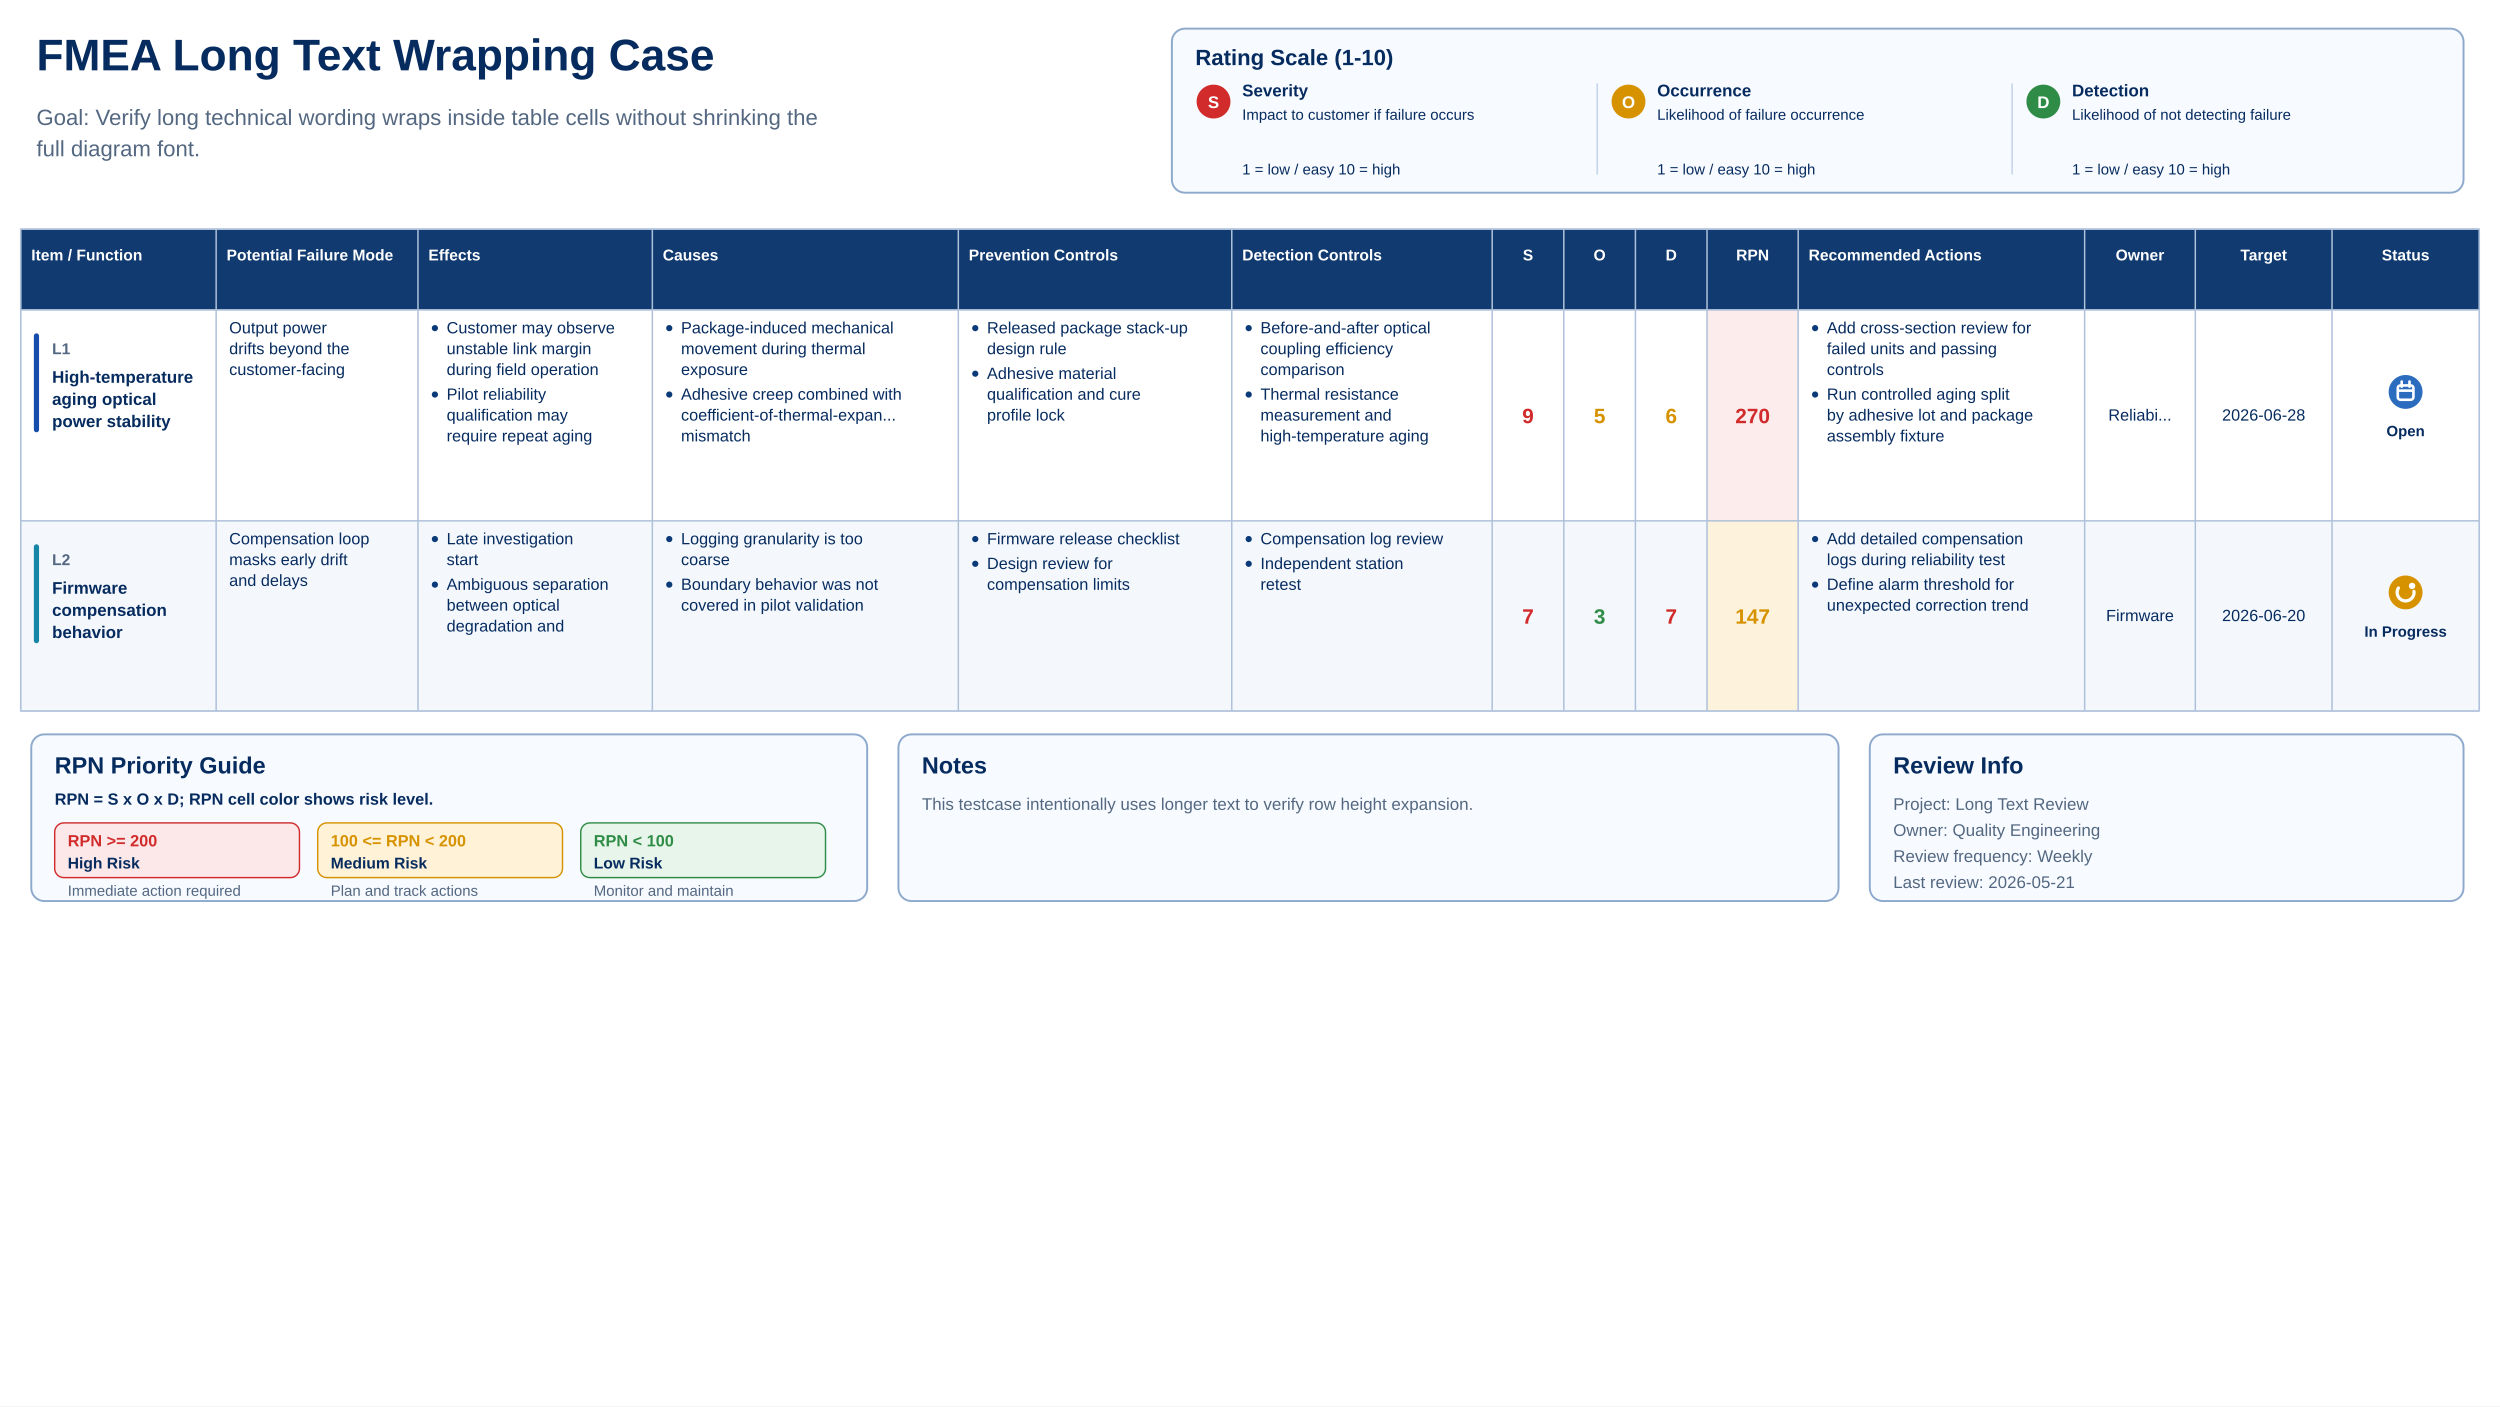
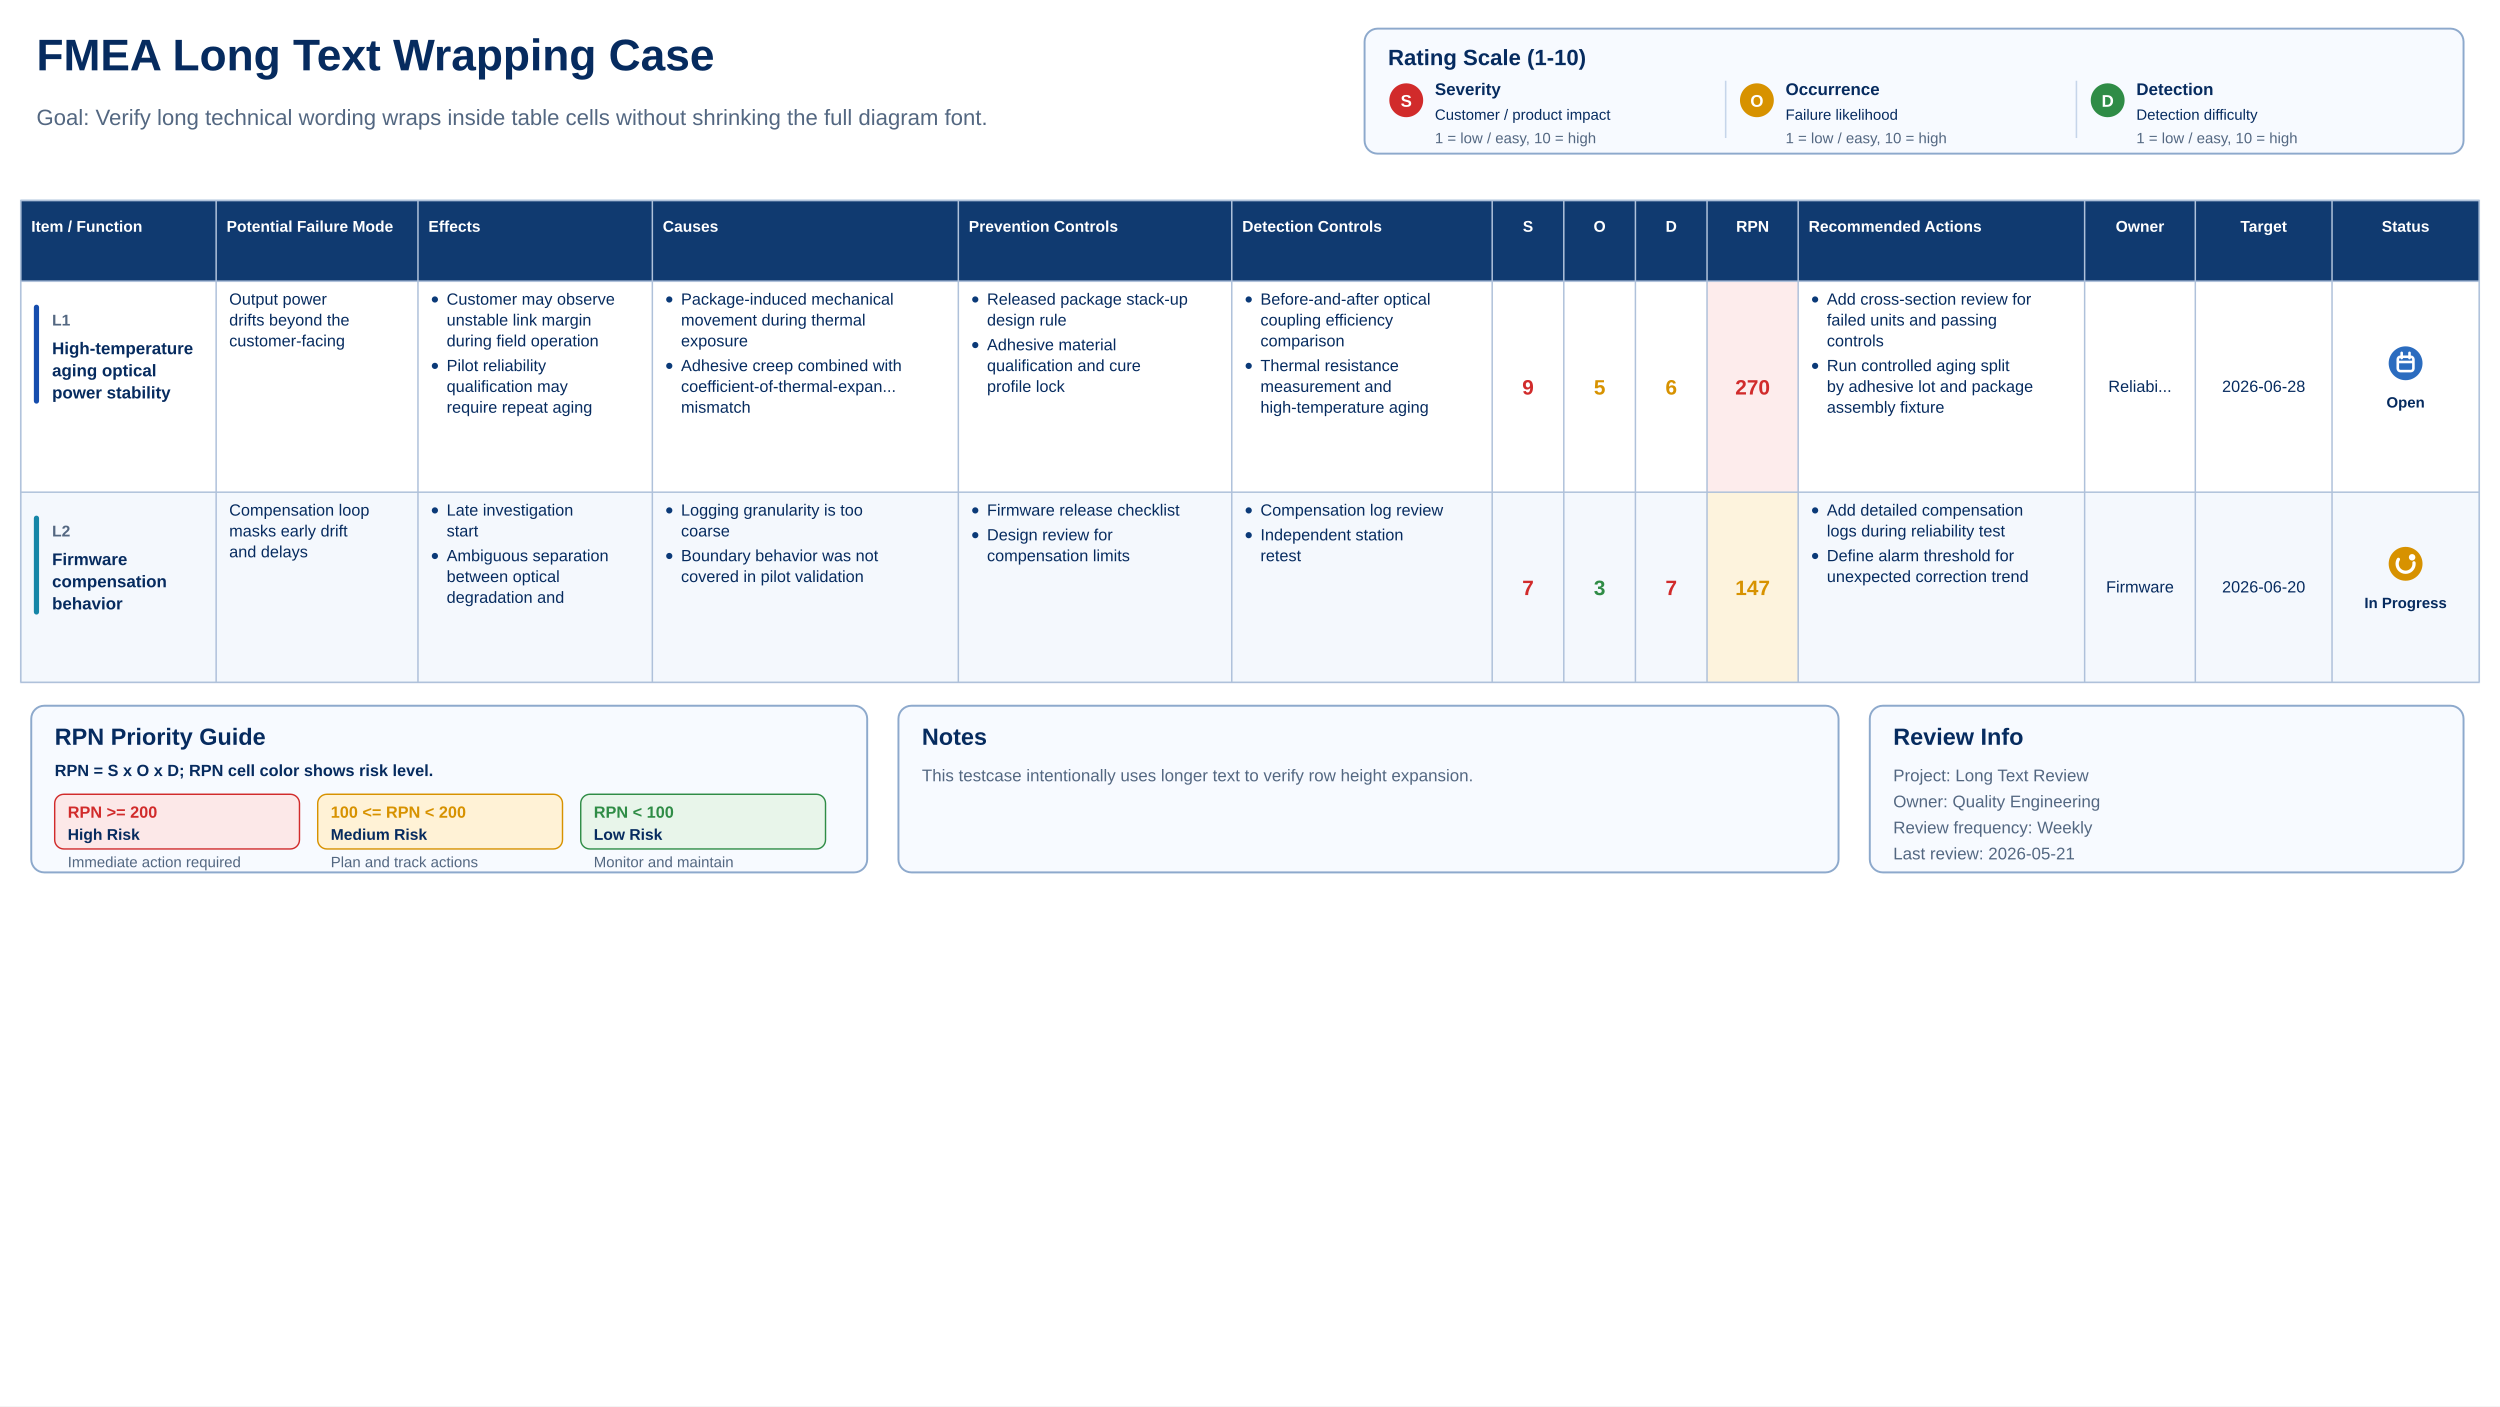
<svg xmlns="http://www.w3.org/2000/svg" width="1920" height="1080" viewBox="0 0 1920 1080" role="img" aria-label="FMEA table diagram">
  <rect width="1920" height="1080" fill="#FFFFFF" />
  <g id="fmea-table" font-family="Arial" fill="#062B5F">
    <text x="28" y="54" font-size="34" font-weight="700">FMEA Long Text Wrapping Case</text>
-     <text x="28" y="96" font-size="17" fill="#536781">Goal: Verify long technical wording wraps inside table cells without shrinking the</text>
-     <text x="28" y="120" font-size="17" fill="#536781">full diagram font.</text>
+     <text x="28" y="96" font-size="17" fill="#536781">Goal: Verify long technical wording wraps inside table cells without shrinking the full diagram font.</text>
    <g id="fmea-rating-scale" class="fmea-panel">
-       <rect x="900" y="22" width="992" height="126" rx="10" fill="#F7FAFF" stroke="#8DA9CC" stroke-width="1.5" />
-       <text x="918" y="50" font-size="17" font-weight="700">Rating Scale (1-10)</text>
-       <circle cx="932.0" cy="78" r="13" fill="#D12B2B" />
-       <text x="932.0" y="83" font-size="13" font-weight="700" text-anchor="middle" fill="#FFFFFF">S</text>
-       <text x="954.0" y="74" font-size="13" font-weight="700">Severity</text>
-       <text x="954.0" y="92.0" font-size="11.5" font-weight="400" fill="#062B5F" text-anchor="start">Impact to customer if failure occurs</text>
-       <text x="954.0" y="134" font-size="11.5" fill="#062B5F">1 = low / easy    10 = high</text>
-       <line x1="1226.7" y1="64" x2="1226.7" y2="134" stroke="#C6D5EA" stroke-width="1.2" />
-       <circle cx="1250.7" cy="78" r="13" fill="#D79200" />
-       <text x="1250.7" y="83" font-size="13" font-weight="700" text-anchor="middle" fill="#FFFFFF">O</text>
-       <text x="1272.7" y="74" font-size="13" font-weight="700">Occurrence</text>
-       <text x="1272.7" y="92.0" font-size="11.5" font-weight="400" fill="#062B5F" text-anchor="start">Likelihood of failure occurrence</text>
-       <text x="1272.7" y="134" font-size="11.5" fill="#062B5F">1 = low / easy    10 = high</text>
-       <line x1="1545.3" y1="64" x2="1545.3" y2="134" stroke="#C6D5EA" stroke-width="1.2" />
-       <circle cx="1569.3" cy="78" r="13" fill="#2F8C46" />
-       <text x="1569.3" y="83" font-size="13" font-weight="700" text-anchor="middle" fill="#FFFFFF">D</text>
-       <text x="1591.3" y="74" font-size="13" font-weight="700">Detection</text>
-       <text x="1591.3" y="92.0" font-size="11.5" font-weight="400" fill="#062B5F" text-anchor="start">Likelihood of not detecting failure</text>
-       <text x="1591.3" y="134" font-size="11.5" fill="#062B5F">1 = low / easy    10 = high</text>
+       <rect x="1048" y="22" width="844" height="96" rx="10" fill="#F7FAFF" stroke="#8DA9CC" stroke-width="1.5" />
+       <text x="1066" y="50" font-size="17" font-weight="700">Rating Scale (1-10)</text>
+       <circle cx="1080.0" cy="77" r="13" fill="#D12B2B" />
+       <text x="1080.0" y="82" font-size="13" font-weight="700" text-anchor="middle" fill="#FFFFFF">S</text>
+       <text x="1102.0" y="73" font-size="13" font-weight="700">Severity</text>
+       <text x="1102.0" y="92" font-size="11.5" fill="#062B5F">Customer / product impact</text>
+       <text x="1102.0" y="110" font-size="11.5" fill="#536781">1 = low / easy, 10 = high</text>
+       <line x1="1325.3" y1="62" x2="1325.3" y2="106" stroke="#C6D5EA" stroke-width="1.2" />
+       <circle cx="1349.3" cy="77" r="13" fill="#D79200" />
+       <text x="1349.3" y="82" font-size="13" font-weight="700" text-anchor="middle" fill="#FFFFFF">O</text>
+       <text x="1371.3" y="73" font-size="13" font-weight="700">Occurrence</text>
+       <text x="1371.3" y="92" font-size="11.5" fill="#062B5F">Failure likelihood</text>
+       <text x="1371.3" y="110" font-size="11.5" fill="#536781">1 = low / easy, 10 = high</text>
+       <line x1="1594.7" y1="62" x2="1594.7" y2="106" stroke="#C6D5EA" stroke-width="1.2" />
+       <circle cx="1618.7" cy="77" r="13" fill="#2F8C46" />
+       <text x="1618.7" y="82" font-size="13" font-weight="700" text-anchor="middle" fill="#FFFFFF">D</text>
+       <text x="1640.7" y="73" font-size="13" font-weight="700">Detection</text>
+       <text x="1640.7" y="92" font-size="11.5" fill="#062B5F">Detection difficulty</text>
+       <text x="1640.7" y="110" font-size="11.5" fill="#536781">1 = low / easy, 10 = high</text>
    </g>
    <g id="fmea-main-table" class="fmea-main-table">
-       <rect x="16" y="176" width="1888" height="370" fill="#FFFFFF" stroke="#C6D5EA" stroke-width="1.4" />
-       <rect x="16" y="176" width="1888" height="62" fill="#103A70" />
-       <text x="24.0" y="200.0" font-size="12" font-weight="700" fill="#FFFFFF" text-anchor="start">Item / Function</text>
-       <text x="174.0" y="200.0" font-size="12" font-weight="700" fill="#FFFFFF" text-anchor="start">Potential Failure Mode</text>
-       <text x="329.0" y="200.0" font-size="12" font-weight="700" fill="#FFFFFF" text-anchor="start">Effects</text>
-       <text x="509.0" y="200.0" font-size="12" font-weight="700" fill="#FFFFFF" text-anchor="start">Causes</text>
-       <text x="744.0" y="200.0" font-size="12" font-weight="700" fill="#FFFFFF" text-anchor="start">Prevention Controls</text>
-       <text x="954.0" y="200.0" font-size="12" font-weight="700" fill="#FFFFFF" text-anchor="start">Detection Controls</text>
-       <text x="1173.5" y="200.0" font-size="12" font-weight="700" fill="#FFFFFF" text-anchor="middle">S</text>
-       <text x="1228.5" y="200.0" font-size="12" font-weight="700" fill="#FFFFFF" text-anchor="middle">O</text>
-       <text x="1283.5" y="200.0" font-size="12" font-weight="700" fill="#FFFFFF" text-anchor="middle">D</text>
-       <text x="1346.0" y="200.0" font-size="12" font-weight="700" fill="#FFFFFF" text-anchor="middle">RPN</text>
-       <text x="1389.0" y="200.0" font-size="12" font-weight="700" fill="#FFFFFF" text-anchor="start">Recommended Actions</text>
-       <text x="1643.5" y="200.0" font-size="12" font-weight="700" fill="#FFFFFF" text-anchor="middle">Owner</text>
-       <text x="1738.5" y="200.0" font-size="12" font-weight="700" fill="#FFFFFF" text-anchor="middle">Target</text>
-       <text x="1847.5" y="200.0" font-size="12" font-weight="700" fill="#FFFFFF" text-anchor="middle">Status</text>
-       <rect x="16" y="238" width="1888" height="162" fill="#FFFFFF" />
-       <rect x="26" y="256" width="4" height="76" rx="2" fill="#164DAD" />
-       <text x="40" y="272" font-size="12" fill="#536781" font-weight="700">L1</text>
-       <text x="40" y="294" font-size="13" fill="#062B5F" font-weight="700">High-temperature</text>
-       <text x="40" y="311" font-size="13" fill="#062B5F" font-weight="700">aging optical</text>
-       <text x="40" y="328" font-size="13" fill="#062B5F" font-weight="700">power stability</text>
-       <text x="176.0" y="256.0" font-size="12.5" fill="#062B5F">Output power</text>
-       <text x="176.0" y="272.0" font-size="12.5" fill="#062B5F">drifts beyond the</text>
-       <text x="176.0" y="288.0" font-size="12.5" fill="#062B5F">customer-facing</text>
-       <circle cx="334" cy="252" r="2.4" fill="#0B3A78" />
-       <text x="343.0" y="256.0" font-size="12.5" fill="#062B5F">Customer may observe</text>
-       <text x="343.0" y="272.0" font-size="12.5" fill="#062B5F">unstable link margin</text>
-       <text x="343.0" y="288.0" font-size="12.5" fill="#062B5F">during field operation</text>
-       <circle cx="334" cy="303" r="2.4" fill="#0B3A78" />
-       <text x="343.0" y="307.0" font-size="12.5" fill="#062B5F">Pilot reliability</text>
-       <text x="343.0" y="323.0" font-size="12.5" fill="#062B5F">qualification may</text>
-       <text x="343.0" y="339.0" font-size="12.5" fill="#062B5F">require repeat aging</text>
-       <circle cx="514" cy="252" r="2.4" fill="#0B3A78" />
-       <text x="523.0" y="256.0" font-size="12.5" fill="#062B5F">Package-induced mechanical</text>
-       <text x="523.0" y="272.0" font-size="12.5" fill="#062B5F">movement during thermal</text>
-       <text x="523.0" y="288.0" font-size="12.5" fill="#062B5F">exposure</text>
-       <circle cx="514" cy="303" r="2.4" fill="#0B3A78" />
-       <text x="523.0" y="307.0" font-size="12.5" fill="#062B5F">Adhesive creep combined with</text>
-       <text x="523.0" y="323.0" font-size="12.5" fill="#062B5F">coefficient-of-thermal-expan...</text>
-       <text x="523.0" y="339.0" font-size="12.5" fill="#062B5F">mismatch</text>
-       <circle cx="749" cy="252" r="2.4" fill="#0B3A78" />
-       <text x="758.0" y="256.0" font-size="12.5" fill="#062B5F">Released package stack-up</text>
-       <text x="758.0" y="272.0" font-size="12.5" fill="#062B5F">design rule</text>
-       <circle cx="749" cy="287" r="2.4" fill="#0B3A78" />
-       <text x="758.0" y="291.0" font-size="12.5" fill="#062B5F">Adhesive material</text>
-       <text x="758.0" y="307.0" font-size="12.5" fill="#062B5F">qualification and cure</text>
-       <text x="758.0" y="323.0" font-size="12.5" fill="#062B5F">profile lock</text>
-       <circle cx="959" cy="252" r="2.4" fill="#0B3A78" />
-       <text x="968.0" y="256.0" font-size="12.5" fill="#062B5F">Before-and-after optical</text>
-       <text x="968.0" y="272.0" font-size="12.5" fill="#062B5F">coupling efficiency</text>
-       <text x="968.0" y="288.0" font-size="12.5" fill="#062B5F">comparison</text>
-       <circle cx="959" cy="303" r="2.4" fill="#0B3A78" />
-       <text x="968.0" y="307.0" font-size="12.5" fill="#062B5F">Thermal resistance</text>
-       <text x="968.0" y="323.0" font-size="12.5" fill="#062B5F">measurement and</text>
-       <text x="968.0" y="339.0" font-size="12.5" fill="#062B5F">high-temperature aging</text>
-       <text class="fmea-score-cell" data-score="9" x="1173.5" y="325.0" font-size="16" font-weight="700" text-anchor="middle" fill="#D12B2B">9</text>
-       <text class="fmea-score-cell" data-score="5" x="1228.5" y="325.0" font-size="16" font-weight="700" text-anchor="middle" fill="#D79200">5</text>
-       <text class="fmea-score-cell" data-score="6" x="1283.5" y="325.0" font-size="16" font-weight="700" text-anchor="middle" fill="#D79200">6</text>
-       <rect class="fmea-risk-cell" data-risk-level="high" data-rpn="270" x="1311" y="238" width="70" height="162" fill="#FCE8E8" opacity="0.82" />
-       <text x="1346.0" y="325.0" font-size="16" font-weight="700" text-anchor="middle" fill="#D12B2B">270</text>
-       <circle cx="1394" cy="252" r="2.4" fill="#0B3A78" />
-       <text x="1403.0" y="256.0" font-size="12.5" fill="#062B5F">Add cross-section review for</text>
-       <text x="1403.0" y="272.0" font-size="12.5" fill="#062B5F">failed units and passing</text>
-       <text x="1403.0" y="288.0" font-size="12.5" fill="#062B5F">controls</text>
-       <circle cx="1394" cy="303" r="2.4" fill="#0B3A78" />
-       <text x="1403.0" y="307.0" font-size="12.5" fill="#062B5F">Run controlled aging split</text>
-       <text x="1403.0" y="323.0" font-size="12.5" fill="#062B5F">by adhesive lot and package</text>
-       <text x="1403.0" y="339.0" font-size="12.5" fill="#062B5F">assembly fixture</text>
-       <text x="1643.5" y="323.0" font-size="12.5" font-weight="500" fill="#062B5F" text-anchor="middle">Reliabi...</text>
-       <text x="1738.5" y="323.0" font-size="12.5" font-weight="500" fill="#062B5F" text-anchor="middle">2026-06-28</text>
+       <rect x="16" y="154" width="1888" height="370" fill="#FFFFFF" stroke="#C6D5EA" stroke-width="1.4" />
+       <rect x="16" y="154" width="1888" height="62" fill="#103A70" />
+       <text x="24.0" y="178.0" font-size="12" font-weight="700" fill="#FFFFFF" text-anchor="start">Item / Function</text>
+       <text x="174.0" y="178.0" font-size="12" font-weight="700" fill="#FFFFFF" text-anchor="start">Potential Failure Mode</text>
+       <text x="329.0" y="178.0" font-size="12" font-weight="700" fill="#FFFFFF" text-anchor="start">Effects</text>
+       <text x="509.0" y="178.0" font-size="12" font-weight="700" fill="#FFFFFF" text-anchor="start">Causes</text>
+       <text x="744.0" y="178.0" font-size="12" font-weight="700" fill="#FFFFFF" text-anchor="start">Prevention Controls</text>
+       <text x="954.0" y="178.0" font-size="12" font-weight="700" fill="#FFFFFF" text-anchor="start">Detection Controls</text>
+       <text x="1173.5" y="178.0" font-size="12" font-weight="700" fill="#FFFFFF" text-anchor="middle">S</text>
+       <text x="1228.5" y="178.0" font-size="12" font-weight="700" fill="#FFFFFF" text-anchor="middle">O</text>
+       <text x="1283.5" y="178.0" font-size="12" font-weight="700" fill="#FFFFFF" text-anchor="middle">D</text>
+       <text x="1346.0" y="178.0" font-size="12" font-weight="700" fill="#FFFFFF" text-anchor="middle">RPN</text>
+       <text x="1389.0" y="178.0" font-size="12" font-weight="700" fill="#FFFFFF" text-anchor="start">Recommended Actions</text>
+       <text x="1643.5" y="178.0" font-size="12" font-weight="700" fill="#FFFFFF" text-anchor="middle">Owner</text>
+       <text x="1738.5" y="178.0" font-size="12" font-weight="700" fill="#FFFFFF" text-anchor="middle">Target</text>
+       <text x="1847.5" y="178.0" font-size="12" font-weight="700" fill="#FFFFFF" text-anchor="middle">Status</text>
+       <rect x="16" y="216" width="1888" height="162" fill="#FFFFFF" />
+       <rect x="26" y="234" width="4" height="76" rx="2" fill="#164DAD" />
+       <text x="40" y="250" font-size="12" fill="#536781" font-weight="700">L1</text>
+       <text x="40" y="272" font-size="13" fill="#062B5F" font-weight="700">High-temperature</text>
+       <text x="40" y="289" font-size="13" fill="#062B5F" font-weight="700">aging optical</text>
+       <text x="40" y="306" font-size="13" fill="#062B5F" font-weight="700">power stability</text>
+       <text x="176.0" y="234.0" font-size="12.5" fill="#062B5F">Output power</text>
+       <text x="176.0" y="250.0" font-size="12.5" fill="#062B5F">drifts beyond the</text>
+       <text x="176.0" y="266.0" font-size="12.5" fill="#062B5F">customer-facing</text>
+       <circle cx="334" cy="230" r="2.4" fill="#0B3A78" />
+       <text x="343.0" y="234.0" font-size="12.5" fill="#062B5F">Customer may observe</text>
+       <text x="343.0" y="250.0" font-size="12.5" fill="#062B5F">unstable link margin</text>
+       <text x="343.0" y="266.0" font-size="12.5" fill="#062B5F">during field operation</text>
+       <circle cx="334" cy="281" r="2.4" fill="#0B3A78" />
+       <text x="343.0" y="285.0" font-size="12.5" fill="#062B5F">Pilot reliability</text>
+       <text x="343.0" y="301.0" font-size="12.5" fill="#062B5F">qualification may</text>
+       <text x="343.0" y="317.0" font-size="12.5" fill="#062B5F">require repeat aging</text>
+       <circle cx="514" cy="230" r="2.4" fill="#0B3A78" />
+       <text x="523.0" y="234.0" font-size="12.5" fill="#062B5F">Package-induced mechanical</text>
+       <text x="523.0" y="250.0" font-size="12.5" fill="#062B5F">movement during thermal</text>
+       <text x="523.0" y="266.0" font-size="12.5" fill="#062B5F">exposure</text>
+       <circle cx="514" cy="281" r="2.4" fill="#0B3A78" />
+       <text x="523.0" y="285.0" font-size="12.5" fill="#062B5F">Adhesive creep combined with</text>
+       <text x="523.0" y="301.0" font-size="12.5" fill="#062B5F">coefficient-of-thermal-expan...</text>
+       <text x="523.0" y="317.0" font-size="12.5" fill="#062B5F">mismatch</text>
+       <circle cx="749" cy="230" r="2.4" fill="#0B3A78" />
+       <text x="758.0" y="234.0" font-size="12.5" fill="#062B5F">Released package stack-up</text>
+       <text x="758.0" y="250.0" font-size="12.5" fill="#062B5F">design rule</text>
+       <circle cx="749" cy="265" r="2.4" fill="#0B3A78" />
+       <text x="758.0" y="269.0" font-size="12.5" fill="#062B5F">Adhesive material</text>
+       <text x="758.0" y="285.0" font-size="12.5" fill="#062B5F">qualification and cure</text>
+       <text x="758.0" y="301.0" font-size="12.5" fill="#062B5F">profile lock</text>
+       <circle cx="959" cy="230" r="2.4" fill="#0B3A78" />
+       <text x="968.0" y="234.0" font-size="12.5" fill="#062B5F">Before-and-after optical</text>
+       <text x="968.0" y="250.0" font-size="12.5" fill="#062B5F">coupling efficiency</text>
+       <text x="968.0" y="266.0" font-size="12.5" fill="#062B5F">comparison</text>
+       <circle cx="959" cy="281" r="2.4" fill="#0B3A78" />
+       <text x="968.0" y="285.0" font-size="12.5" fill="#062B5F">Thermal resistance</text>
+       <text x="968.0" y="301.0" font-size="12.5" fill="#062B5F">measurement and</text>
+       <text x="968.0" y="317.0" font-size="12.5" fill="#062B5F">high-temperature aging</text>
+       <text class="fmea-score-cell" data-score="9" x="1173.5" y="303.0" font-size="16" font-weight="700" text-anchor="middle" fill="#D12B2B">9</text>
+       <text class="fmea-score-cell" data-score="5" x="1228.5" y="303.0" font-size="16" font-weight="700" text-anchor="middle" fill="#D79200">5</text>
+       <text class="fmea-score-cell" data-score="6" x="1283.5" y="303.0" font-size="16" font-weight="700" text-anchor="middle" fill="#D79200">6</text>
+       <rect class="fmea-risk-cell" data-risk-level="high" data-rpn="270" x="1311" y="216" width="70" height="162" fill="#FCE8E8" opacity="0.82" />
+       <text x="1346.0" y="303.0" font-size="16" font-weight="700" text-anchor="middle" fill="#D12B2B">270</text>
+       <circle cx="1394" cy="230" r="2.4" fill="#0B3A78" />
+       <text x="1403.0" y="234.0" font-size="12.5" fill="#062B5F">Add cross-section review for</text>
+       <text x="1403.0" y="250.0" font-size="12.5" fill="#062B5F">failed units and passing</text>
+       <text x="1403.0" y="266.0" font-size="12.5" fill="#062B5F">controls</text>
+       <circle cx="1394" cy="281" r="2.4" fill="#0B3A78" />
+       <text x="1403.0" y="285.0" font-size="12.5" fill="#062B5F">Run controlled aging split</text>
+       <text x="1403.0" y="301.0" font-size="12.5" fill="#062B5F">by adhesive lot and package</text>
+       <text x="1403.0" y="317.0" font-size="12.5" fill="#062B5F">assembly fixture</text>
+       <text x="1643.5" y="301.0" font-size="12.5" font-weight="500" fill="#062B5F" text-anchor="middle">Reliabi...</text>
+       <text x="1738.5" y="301.0" font-size="12.5" font-weight="500" fill="#062B5F" text-anchor="middle">2026-06-28</text>
      <g class="fmea-status-badge" data-status="Open">
-         <circle cx="1847.5" cy="301.0" r="13" fill="#2B6CBF" />
-         <rect x="1841.5" y="296.0" width="12" height="11" rx="2" fill="none" stroke="#FFFFFF" stroke-width="2" />
-         <line x1="1841.5" y1="300.0" x2="1853.5" y2="300.0" stroke="#FFFFFF" stroke-width="2" />
-         <line x1="1844.5" y1="293.0" x2="1844.5" y2="297.0" stroke="#FFFFFF" stroke-width="2" stroke-linecap="round" />
-         <line x1="1850.5" y1="293.0" x2="1850.5" y2="297.0" stroke="#FFFFFF" stroke-width="2" stroke-linecap="round" />
-         <text x="1847.5" y="335.0" font-size="11.5" font-weight="700" fill="#062B5F" text-anchor="middle">Open</text>
+         <circle cx="1847.5" cy="279.0" r="13" fill="#2B6CBF" />
+         <rect x="1841.5" y="274.0" width="12" height="11" rx="2" fill="none" stroke="#FFFFFF" stroke-width="2" />
+         <line x1="1841.5" y1="278.0" x2="1853.5" y2="278.0" stroke="#FFFFFF" stroke-width="2" />
+         <line x1="1844.5" y1="271.0" x2="1844.5" y2="275.0" stroke="#FFFFFF" stroke-width="2" stroke-linecap="round" />
+         <line x1="1850.5" y1="271.0" x2="1850.5" y2="275.0" stroke="#FFFFFF" stroke-width="2" stroke-linecap="round" />
+         <text x="1847.5" y="313.0" font-size="11.5" font-weight="700" fill="#062B5F" text-anchor="middle">Open</text>
      </g>
-       <rect x="16" y="400" width="1888" height="146" fill="#F4F8FD" />
-       <rect x="26" y="418" width="4" height="76" rx="2" fill="#1686A7" />
-       <text x="40" y="434" font-size="12" fill="#536781" font-weight="700">L2</text>
-       <text x="40" y="456" font-size="13" fill="#062B5F" font-weight="700">Firmware</text>
-       <text x="40" y="473" font-size="13" fill="#062B5F" font-weight="700">compensation</text>
-       <text x="40" y="490" font-size="13" fill="#062B5F" font-weight="700">behavior</text>
-       <text x="176.0" y="418.0" font-size="12.5" fill="#062B5F">Compensation loop</text>
-       <text x="176.0" y="434.0" font-size="12.5" fill="#062B5F">masks early drift</text>
-       <text x="176.0" y="450.0" font-size="12.5" fill="#062B5F">and delays</text>
-       <circle cx="334" cy="414" r="2.4" fill="#0B3A78" />
-       <text x="343.0" y="418.0" font-size="12.5" fill="#062B5F">Late investigation</text>
-       <text x="343.0" y="434.0" font-size="12.5" fill="#062B5F">start</text>
-       <circle cx="334" cy="449" r="2.4" fill="#0B3A78" />
-       <text x="343.0" y="453.0" font-size="12.5" fill="#062B5F">Ambiguous separation</text>
-       <text x="343.0" y="469.0" font-size="12.5" fill="#062B5F">between optical</text>
-       <text x="343.0" y="485.0" font-size="12.5" fill="#062B5F">degradation and</text>
-       <circle cx="514" cy="414" r="2.4" fill="#0B3A78" />
-       <text x="523.0" y="418.0" font-size="12.5" fill="#062B5F">Logging granularity is too</text>
-       <text x="523.0" y="434.0" font-size="12.5" fill="#062B5F">coarse</text>
-       <circle cx="514" cy="449" r="2.4" fill="#0B3A78" />
-       <text x="523.0" y="453.0" font-size="12.5" fill="#062B5F">Boundary behavior was not</text>
-       <text x="523.0" y="469.0" font-size="12.5" fill="#062B5F">covered in pilot validation</text>
-       <circle cx="749" cy="414" r="2.4" fill="#0B3A78" />
-       <text x="758.0" y="418.0" font-size="12.5" fill="#062B5F">Firmware release checklist</text>
-       <circle cx="749" cy="433" r="2.4" fill="#0B3A78" />
-       <text x="758.0" y="437.0" font-size="12.5" fill="#062B5F">Design review for</text>
-       <text x="758.0" y="453.0" font-size="12.5" fill="#062B5F">compensation limits</text>
-       <circle cx="959" cy="414" r="2.4" fill="#0B3A78" />
-       <text x="968.0" y="418.0" font-size="12.5" fill="#062B5F">Compensation log review</text>
-       <circle cx="959" cy="433" r="2.4" fill="#0B3A78" />
-       <text x="968.0" y="437.0" font-size="12.5" fill="#062B5F">Independent station</text>
-       <text x="968.0" y="453.0" font-size="12.5" fill="#062B5F">retest</text>
-       <text class="fmea-score-cell" data-score="7" x="1173.5" y="479.0" font-size="16" font-weight="700" text-anchor="middle" fill="#D12B2B">7</text>
-       <text class="fmea-score-cell" data-score="3" x="1228.5" y="479.0" font-size="16" font-weight="700" text-anchor="middle" fill="#2F8C46">3</text>
-       <text class="fmea-score-cell" data-score="7" x="1283.5" y="479.0" font-size="16" font-weight="700" text-anchor="middle" fill="#D12B2B">7</text>
-       <rect class="fmea-risk-cell" data-risk-level="medium" data-rpn="147" x="1311" y="400" width="70" height="146" fill="#FFF2D6" opacity="0.82" />
-       <text x="1346.0" y="479.0" font-size="16" font-weight="700" text-anchor="middle" fill="#D79200">147</text>
-       <circle cx="1394" cy="414" r="2.4" fill="#0B3A78" />
-       <text x="1403.0" y="418.0" font-size="12.5" fill="#062B5F">Add detailed compensation</text>
-       <text x="1403.0" y="434.0" font-size="12.5" fill="#062B5F">logs during reliability test</text>
-       <circle cx="1394" cy="449" r="2.4" fill="#0B3A78" />
-       <text x="1403.0" y="453.0" font-size="12.5" fill="#062B5F">Define alarm threshold for</text>
-       <text x="1403.0" y="469.0" font-size="12.5" fill="#062B5F">unexpected correction trend</text>
-       <text x="1643.5" y="477.0" font-size="12.5" font-weight="500" fill="#062B5F" text-anchor="middle">Firmware</text>
-       <text x="1738.5" y="477.0" font-size="12.5" font-weight="500" fill="#062B5F" text-anchor="middle">2026-06-20</text>
+       <rect x="16" y="378" width="1888" height="146" fill="#F4F8FD" />
+       <rect x="26" y="396" width="4" height="76" rx="2" fill="#1686A7" />
+       <text x="40" y="412" font-size="12" fill="#536781" font-weight="700">L2</text>
+       <text x="40" y="434" font-size="13" fill="#062B5F" font-weight="700">Firmware</text>
+       <text x="40" y="451" font-size="13" fill="#062B5F" font-weight="700">compensation</text>
+       <text x="40" y="468" font-size="13" fill="#062B5F" font-weight="700">behavior</text>
+       <text x="176.0" y="396.0" font-size="12.5" fill="#062B5F">Compensation loop</text>
+       <text x="176.0" y="412.0" font-size="12.5" fill="#062B5F">masks early drift</text>
+       <text x="176.0" y="428.0" font-size="12.5" fill="#062B5F">and delays</text>
+       <circle cx="334" cy="392" r="2.4" fill="#0B3A78" />
+       <text x="343.0" y="396.0" font-size="12.5" fill="#062B5F">Late investigation</text>
+       <text x="343.0" y="412.0" font-size="12.5" fill="#062B5F">start</text>
+       <circle cx="334" cy="427" r="2.4" fill="#0B3A78" />
+       <text x="343.0" y="431.0" font-size="12.5" fill="#062B5F">Ambiguous separation</text>
+       <text x="343.0" y="447.0" font-size="12.5" fill="#062B5F">between optical</text>
+       <text x="343.0" y="463.0" font-size="12.5" fill="#062B5F">degradation and</text>
+       <circle cx="514" cy="392" r="2.4" fill="#0B3A78" />
+       <text x="523.0" y="396.0" font-size="12.5" fill="#062B5F">Logging granularity is too</text>
+       <text x="523.0" y="412.0" font-size="12.5" fill="#062B5F">coarse</text>
+       <circle cx="514" cy="427" r="2.4" fill="#0B3A78" />
+       <text x="523.0" y="431.0" font-size="12.5" fill="#062B5F">Boundary behavior was not</text>
+       <text x="523.0" y="447.0" font-size="12.5" fill="#062B5F">covered in pilot validation</text>
+       <circle cx="749" cy="392" r="2.4" fill="#0B3A78" />
+       <text x="758.0" y="396.0" font-size="12.5" fill="#062B5F">Firmware release checklist</text>
+       <circle cx="749" cy="411" r="2.4" fill="#0B3A78" />
+       <text x="758.0" y="415.0" font-size="12.5" fill="#062B5F">Design review for</text>
+       <text x="758.0" y="431.0" font-size="12.5" fill="#062B5F">compensation limits</text>
+       <circle cx="959" cy="392" r="2.4" fill="#0B3A78" />
+       <text x="968.0" y="396.0" font-size="12.5" fill="#062B5F">Compensation log review</text>
+       <circle cx="959" cy="411" r="2.4" fill="#0B3A78" />
+       <text x="968.0" y="415.0" font-size="12.5" fill="#062B5F">Independent station</text>
+       <text x="968.0" y="431.0" font-size="12.5" fill="#062B5F">retest</text>
+       <text class="fmea-score-cell" data-score="7" x="1173.5" y="457.0" font-size="16" font-weight="700" text-anchor="middle" fill="#D12B2B">7</text>
+       <text class="fmea-score-cell" data-score="3" x="1228.5" y="457.0" font-size="16" font-weight="700" text-anchor="middle" fill="#2F8C46">3</text>
+       <text class="fmea-score-cell" data-score="7" x="1283.5" y="457.0" font-size="16" font-weight="700" text-anchor="middle" fill="#D12B2B">7</text>
+       <rect class="fmea-risk-cell" data-risk-level="medium" data-rpn="147" x="1311" y="378" width="70" height="146" fill="#FFF2D6" opacity="0.82" />
+       <text x="1346.0" y="457.0" font-size="16" font-weight="700" text-anchor="middle" fill="#D79200">147</text>
+       <circle cx="1394" cy="392" r="2.4" fill="#0B3A78" />
+       <text x="1403.0" y="396.0" font-size="12.5" fill="#062B5F">Add detailed compensation</text>
+       <text x="1403.0" y="412.0" font-size="12.5" fill="#062B5F">logs during reliability test</text>
+       <circle cx="1394" cy="427" r="2.4" fill="#0B3A78" />
+       <text x="1403.0" y="431.0" font-size="12.5" fill="#062B5F">Define alarm threshold for</text>
+       <text x="1403.0" y="447.0" font-size="12.5" fill="#062B5F">unexpected correction trend</text>
+       <text x="1643.5" y="455.0" font-size="12.5" font-weight="500" fill="#062B5F" text-anchor="middle">Firmware</text>
+       <text x="1738.5" y="455.0" font-size="12.5" font-weight="500" fill="#062B5F" text-anchor="middle">2026-06-20</text>
      <g class="fmea-status-badge" data-status="In Progress">
-         <circle cx="1847.5" cy="455.0" r="13" fill="#D79200" />
-         <circle cx="1847.5" cy="455.0" r="6.5" fill="none" stroke="#FFFFFF" stroke-width="2.5" stroke-dasharray="24 16" stroke-linecap="round" />
-         <circle cx="1852.5" cy="450.0" r="2.5" fill="#FFFFFF" />
-         <text x="1847.5" y="489.0" font-size="11.5" font-weight="700" fill="#062B5F" text-anchor="middle">In Progress</text>
+         <circle cx="1847.5" cy="433.0" r="13" fill="#D79200" />
+         <circle cx="1847.5" cy="433.0" r="6.5" fill="none" stroke="#FFFFFF" stroke-width="2.5" stroke-dasharray="24 16" stroke-linecap="round" />
+         <circle cx="1852.5" cy="428.0" r="2.5" fill="#FFFFFF" />
+         <text x="1847.5" y="467.0" font-size="11.5" font-weight="700" fill="#062B5F" text-anchor="middle">In Progress</text>
      </g>
-       <line class="fmea-grid-line" x1="16" y1="176" x2="16" y2="546" stroke="#AFC1DA" stroke-width="1.15" />
-       <line class="fmea-grid-line" x1="166" y1="176" x2="166" y2="546" stroke="#AFC1DA" stroke-width="1.15" />
-       <line class="fmea-grid-line" x1="321" y1="176" x2="321" y2="546" stroke="#AFC1DA" stroke-width="1.15" />
-       <line class="fmea-grid-line" x1="501" y1="176" x2="501" y2="546" stroke="#AFC1DA" stroke-width="1.15" />
-       <line class="fmea-grid-line" x1="736" y1="176" x2="736" y2="546" stroke="#AFC1DA" stroke-width="1.15" />
-       <line class="fmea-grid-line" x1="946" y1="176" x2="946" y2="546" stroke="#AFC1DA" stroke-width="1.15" />
-       <line class="fmea-grid-line" x1="1146" y1="176" x2="1146" y2="546" stroke="#AFC1DA" stroke-width="1.15" />
-       <line class="fmea-grid-line" x1="1201" y1="176" x2="1201" y2="546" stroke="#AFC1DA" stroke-width="1.15" />
-       <line class="fmea-grid-line" x1="1256" y1="176" x2="1256" y2="546" stroke="#AFC1DA" stroke-width="1.15" />
-       <line class="fmea-grid-line" x1="1311" y1="176" x2="1311" y2="546" stroke="#AFC1DA" stroke-width="1.15" />
-       <line class="fmea-grid-line" x1="1381" y1="176" x2="1381" y2="546" stroke="#AFC1DA" stroke-width="1.15" />
-       <line class="fmea-grid-line" x1="1601" y1="176" x2="1601" y2="546" stroke="#AFC1DA" stroke-width="1.15" />
-       <line class="fmea-grid-line" x1="1686" y1="176" x2="1686" y2="546" stroke="#AFC1DA" stroke-width="1.15" />
-       <line class="fmea-grid-line" x1="1791" y1="176" x2="1791" y2="546" stroke="#AFC1DA" stroke-width="1.15" />
-       <line class="fmea-grid-line" x1="1904" y1="176" x2="1904" y2="546" stroke="#AFC1DA" stroke-width="1.15" />
-       <line class="fmea-grid-line" x1="16" y1="176" x2="1904" y2="176" stroke="#AFC1DA" stroke-width="1.25" />
-       <line class="fmea-grid-line" x1="16" y1="238" x2="1904" y2="238" stroke="#AFC1DA" stroke-width="1.25" />
-       <line class="fmea-grid-line" x1="16" y1="400" x2="1904" y2="400" stroke="#AFC1DA" stroke-width="1.15" />
-       <line class="fmea-grid-line" x1="16" y1="546" x2="1904" y2="546" stroke="#AFC1DA" stroke-width="1.15" />
+       <line class="fmea-grid-line" x1="16" y1="154" x2="16" y2="524" stroke="#AFC1DA" stroke-width="1.15" />
+       <line class="fmea-grid-line" x1="166" y1="154" x2="166" y2="524" stroke="#AFC1DA" stroke-width="1.15" />
+       <line class="fmea-grid-line" x1="321" y1="154" x2="321" y2="524" stroke="#AFC1DA" stroke-width="1.15" />
+       <line class="fmea-grid-line" x1="501" y1="154" x2="501" y2="524" stroke="#AFC1DA" stroke-width="1.15" />
+       <line class="fmea-grid-line" x1="736" y1="154" x2="736" y2="524" stroke="#AFC1DA" stroke-width="1.15" />
+       <line class="fmea-grid-line" x1="946" y1="154" x2="946" y2="524" stroke="#AFC1DA" stroke-width="1.15" />
+       <line class="fmea-grid-line" x1="1146" y1="154" x2="1146" y2="524" stroke="#AFC1DA" stroke-width="1.15" />
+       <line class="fmea-grid-line" x1="1201" y1="154" x2="1201" y2="524" stroke="#AFC1DA" stroke-width="1.15" />
+       <line class="fmea-grid-line" x1="1256" y1="154" x2="1256" y2="524" stroke="#AFC1DA" stroke-width="1.15" />
+       <line class="fmea-grid-line" x1="1311" y1="154" x2="1311" y2="524" stroke="#AFC1DA" stroke-width="1.15" />
+       <line class="fmea-grid-line" x1="1381" y1="154" x2="1381" y2="524" stroke="#AFC1DA" stroke-width="1.15" />
+       <line class="fmea-grid-line" x1="1601" y1="154" x2="1601" y2="524" stroke="#AFC1DA" stroke-width="1.15" />
+       <line class="fmea-grid-line" x1="1686" y1="154" x2="1686" y2="524" stroke="#AFC1DA" stroke-width="1.15" />
+       <line class="fmea-grid-line" x1="1791" y1="154" x2="1791" y2="524" stroke="#AFC1DA" stroke-width="1.15" />
+       <line class="fmea-grid-line" x1="1904" y1="154" x2="1904" y2="524" stroke="#AFC1DA" stroke-width="1.15" />
+       <line class="fmea-grid-line" x1="16" y1="154" x2="1904" y2="154" stroke="#AFC1DA" stroke-width="1.25" />
+       <line class="fmea-grid-line" x1="16" y1="216" x2="1904" y2="216" stroke="#AFC1DA" stroke-width="1.25" />
+       <line class="fmea-grid-line" x1="16" y1="378" x2="1904" y2="378" stroke="#AFC1DA" stroke-width="1.15" />
+       <line class="fmea-grid-line" x1="16" y1="524" x2="1904" y2="524" stroke="#AFC1DA" stroke-width="1.15" />
    </g>
    <g id="fmea-priority-guide" class="fmea-panel">
-       <rect x="24" y="564" width="642" height="128" rx="10" fill="#F7FAFF" stroke="#8DA9CC" stroke-width="1.5" />
-       <text x="42" y="594" font-size="18" font-weight="700">RPN Priority Guide</text>
-       <text x="42" y="618" font-size="12.5" font-weight="700" fill="#062B5F">RPN = S x O x D; RPN cell color shows risk level.</text>
-       <rect x="42.0" y="632" width="188.0" height="42" rx="7" fill="#FCE8E8" stroke="#D12B2B" stroke-width="1.1" />
-       <text x="52.0" y="650" font-size="12.5" font-weight="700" fill="#D12B2B">RPN &gt;= 200</text>
-       <text x="52.0" y="667" font-size="12" font-weight="700" fill="#062B5F">High Risk</text>
-       <text x="52.0" y="688" font-size="11.5" fill="#536781">Immediate action required</text>
-       <rect x="244.0" y="632" width="188.0" height="42" rx="7" fill="#FFF2D6" stroke="#D79200" stroke-width="1.1" />
-       <text x="254.0" y="650" font-size="12.5" font-weight="700" fill="#D79200">100 &lt;= RPN &lt; 200</text>
-       <text x="254.0" y="667" font-size="12" font-weight="700" fill="#062B5F">Medium Risk</text>
-       <text x="254.0" y="688" font-size="11.5" fill="#536781">Plan and track actions</text>
-       <rect x="446.0" y="632" width="188.0" height="42" rx="7" fill="#E8F5EA" stroke="#2F8C46" stroke-width="1.1" />
-       <text x="456.0" y="650" font-size="12.5" font-weight="700" fill="#2F8C46">RPN &lt; 100</text>
-       <text x="456.0" y="667" font-size="12" font-weight="700" fill="#062B5F">Low Risk</text>
-       <text x="456.0" y="688" font-size="11.5" fill="#536781">Monitor and maintain</text>
+       <rect x="24" y="542" width="642" height="128" rx="10" fill="#F7FAFF" stroke="#8DA9CC" stroke-width="1.5" />
+       <text x="42" y="572" font-size="18" font-weight="700">RPN Priority Guide</text>
+       <text x="42" y="596" font-size="12.5" font-weight="700" fill="#062B5F">RPN = S x O x D; RPN cell color shows risk level.</text>
+       <rect x="42.0" y="610" width="188.0" height="42" rx="7" fill="#FCE8E8" stroke="#D12B2B" stroke-width="1.1" />
+       <text x="52.0" y="628" font-size="12.5" font-weight="700" fill="#D12B2B">RPN &gt;= 200</text>
+       <text x="52.0" y="645" font-size="12" font-weight="700" fill="#062B5F">High Risk</text>
+       <text x="52.0" y="666" font-size="11.5" fill="#536781">Immediate action required</text>
+       <rect x="244.0" y="610" width="188.0" height="42" rx="7" fill="#FFF2D6" stroke="#D79200" stroke-width="1.1" />
+       <text x="254.0" y="628" font-size="12.5" font-weight="700" fill="#D79200">100 &lt;= RPN &lt; 200</text>
+       <text x="254.0" y="645" font-size="12" font-weight="700" fill="#062B5F">Medium Risk</text>
+       <text x="254.0" y="666" font-size="11.5" fill="#536781">Plan and track actions</text>
+       <rect x="446.0" y="610" width="188.0" height="42" rx="7" fill="#E8F5EA" stroke="#2F8C46" stroke-width="1.1" />
+       <text x="456.0" y="628" font-size="12.5" font-weight="700" fill="#2F8C46">RPN &lt; 100</text>
+       <text x="456.0" y="645" font-size="12" font-weight="700" fill="#062B5F">Low Risk</text>
+       <text x="456.0" y="666" font-size="11.5" fill="#536781">Monitor and maintain</text>
    </g>
    <g class="fmea-panel">
-       <rect x="690" y="564" width="722" height="128" rx="10" fill="#F7FAFF" stroke="#8DA9CC" stroke-width="1.5" />
-       <text x="708" y="594" font-size="18" font-weight="700">Notes</text>
-       <text x="708" y="622" font-size="13" fill="#536781">This testcase intentionally uses longer text to verify row height expansion.</text>
+       <rect x="690" y="542" width="722" height="128" rx="10" fill="#F7FAFF" stroke="#8DA9CC" stroke-width="1.5" />
+       <text x="708" y="572" font-size="18" font-weight="700">Notes</text>
+       <text x="708" y="600" font-size="13" fill="#536781">This testcase intentionally uses longer text to verify row height expansion.</text>
    </g>
    <g class="fmea-panel">
-       <rect x="1436" y="564" width="456" height="128" rx="10" fill="#F7FAFF" stroke="#8DA9CC" stroke-width="1.5" />
-       <text x="1454" y="594" font-size="18" font-weight="700">Review Info</text>
-       <text x="1454" y="622" font-size="13" fill="#536781">Project: Long Text Review</text>
-       <text x="1454" y="642" font-size="13" fill="#536781">Owner: Quality Engineering</text>
-       <text x="1454" y="662" font-size="13" fill="#536781">Review frequency: Weekly</text>
-       <text x="1454" y="682" font-size="13" fill="#536781">Last review: 2026-05-21</text>
+       <rect x="1436" y="542" width="456" height="128" rx="10" fill="#F7FAFF" stroke="#8DA9CC" stroke-width="1.5" />
+       <text x="1454" y="572" font-size="18" font-weight="700">Review Info</text>
+       <text x="1454" y="600" font-size="13" fill="#536781">Project: Long Text Review</text>
+       <text x="1454" y="620" font-size="13" fill="#536781">Owner: Quality Engineering</text>
+       <text x="1454" y="640" font-size="13" fill="#536781">Review frequency: Weekly</text>
+       <text x="1454" y="660" font-size="13" fill="#536781">Last review: 2026-05-21</text>
    </g>
  </g>
</svg>
